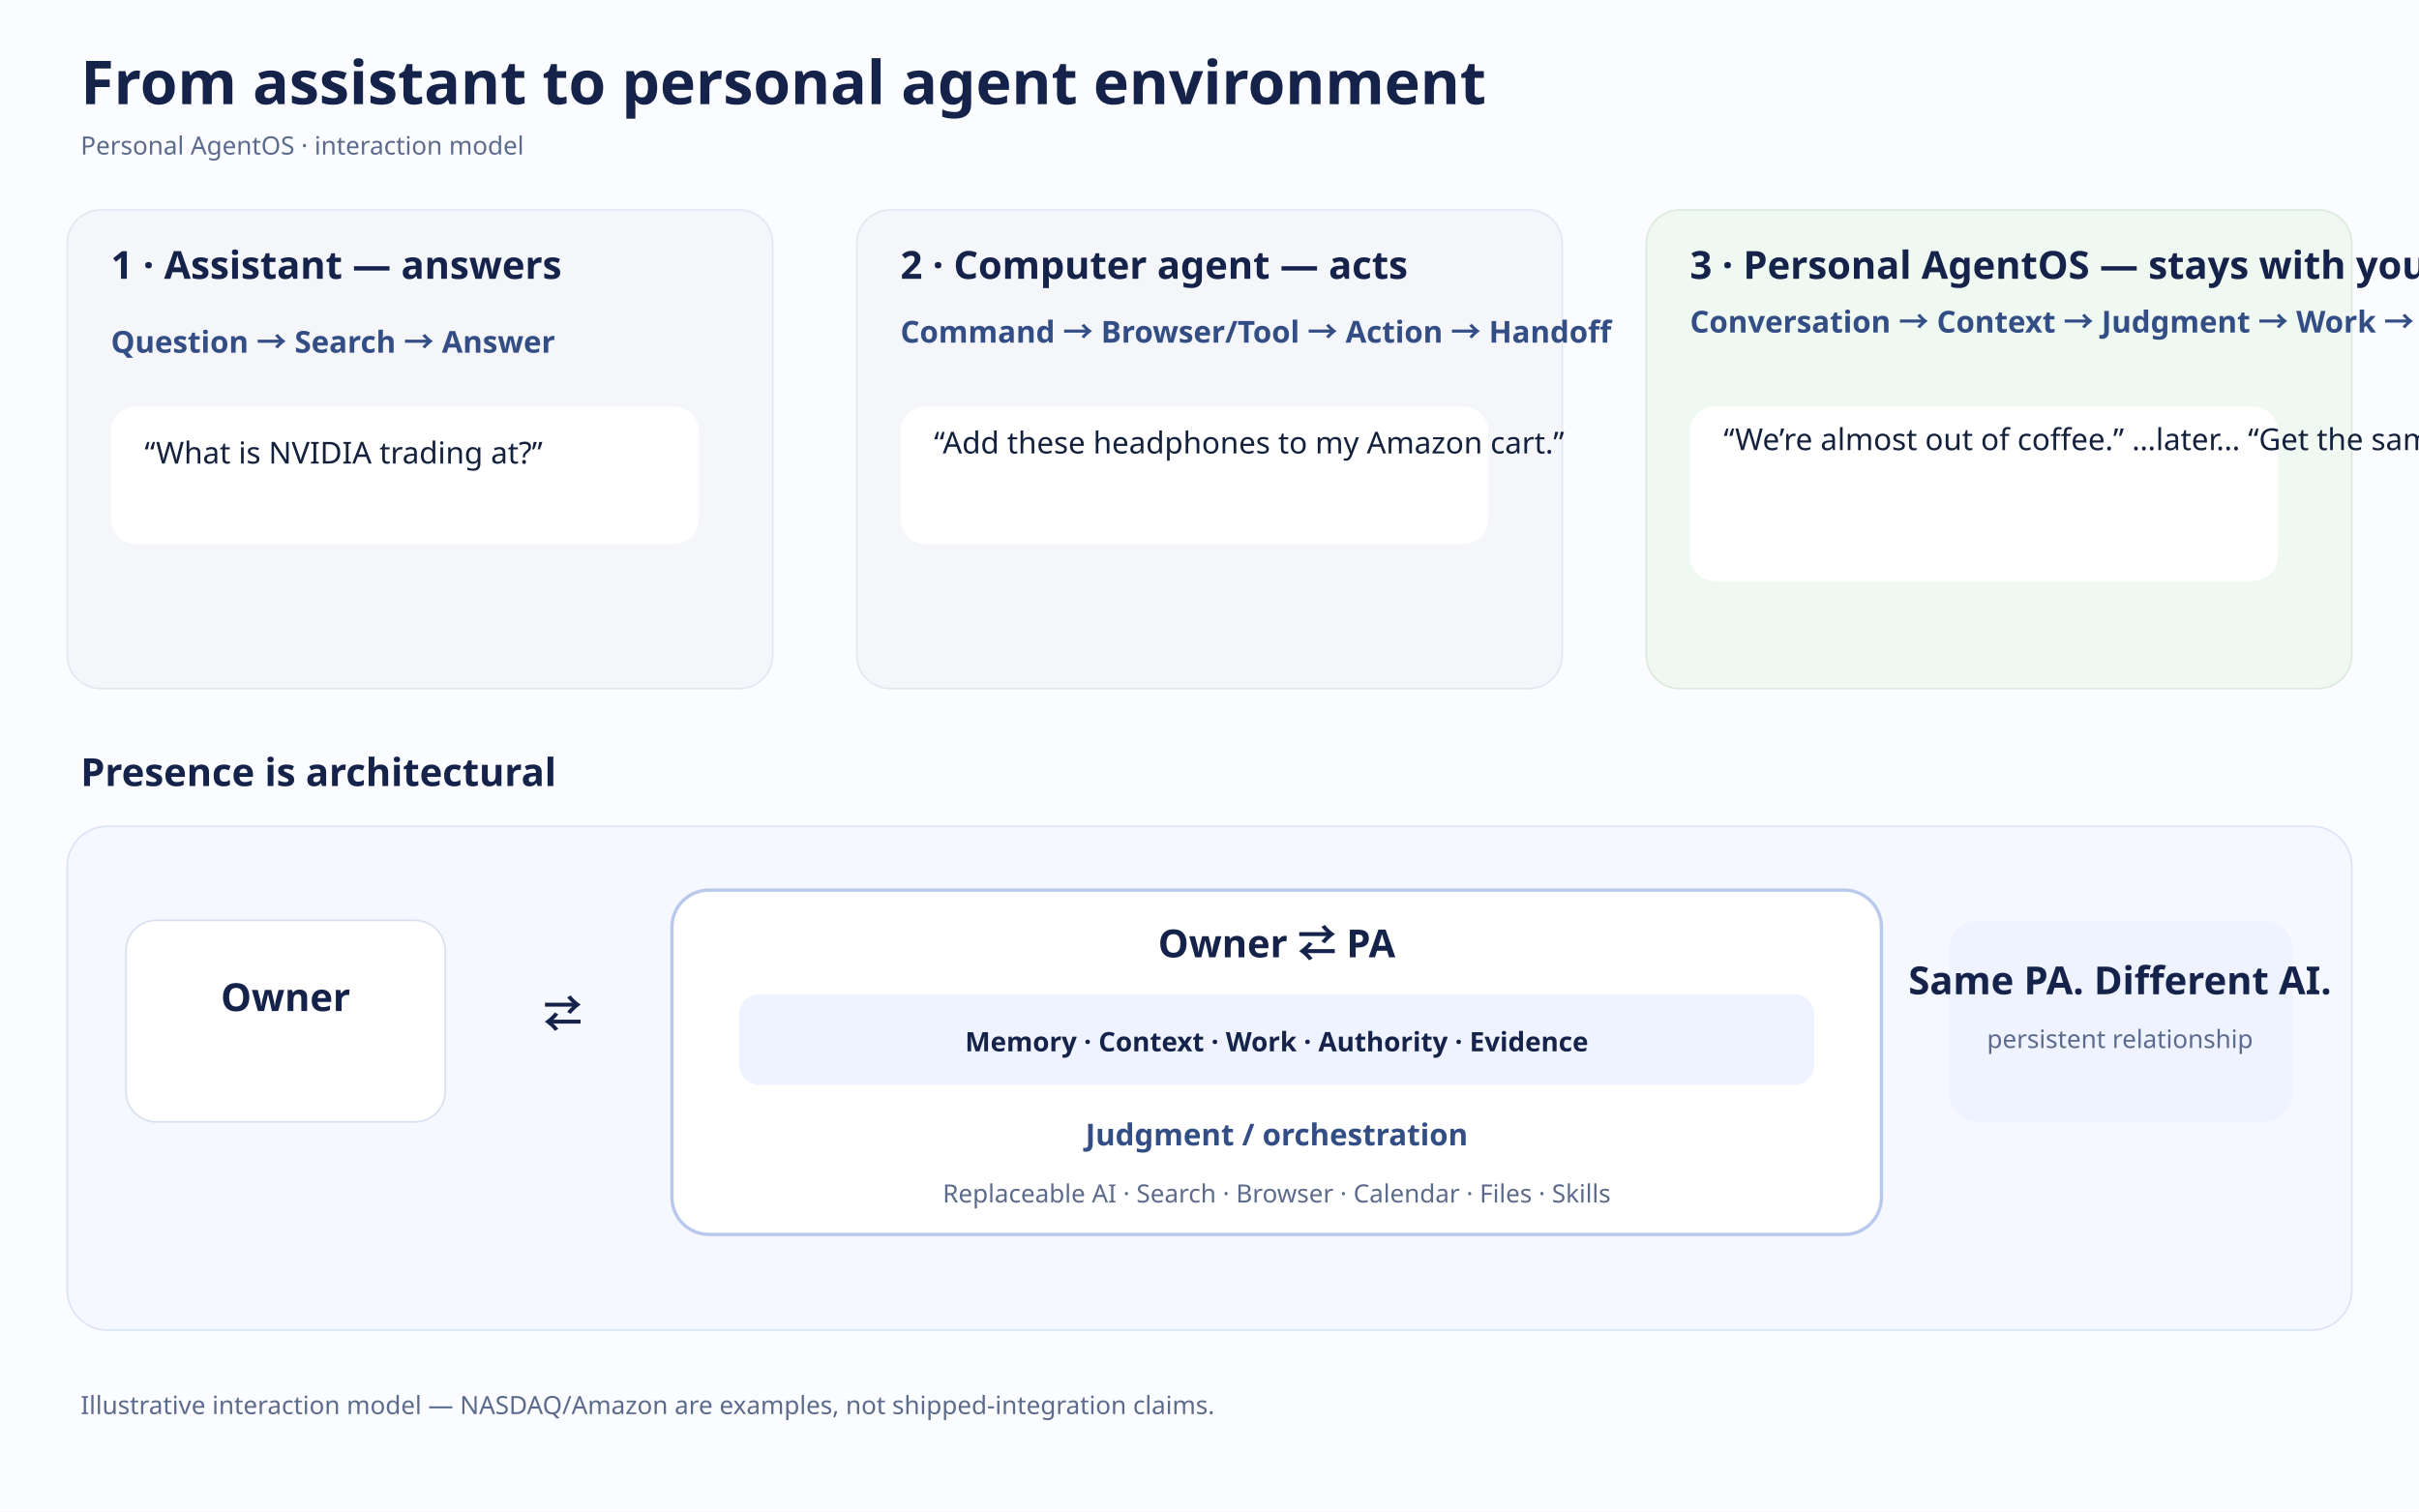
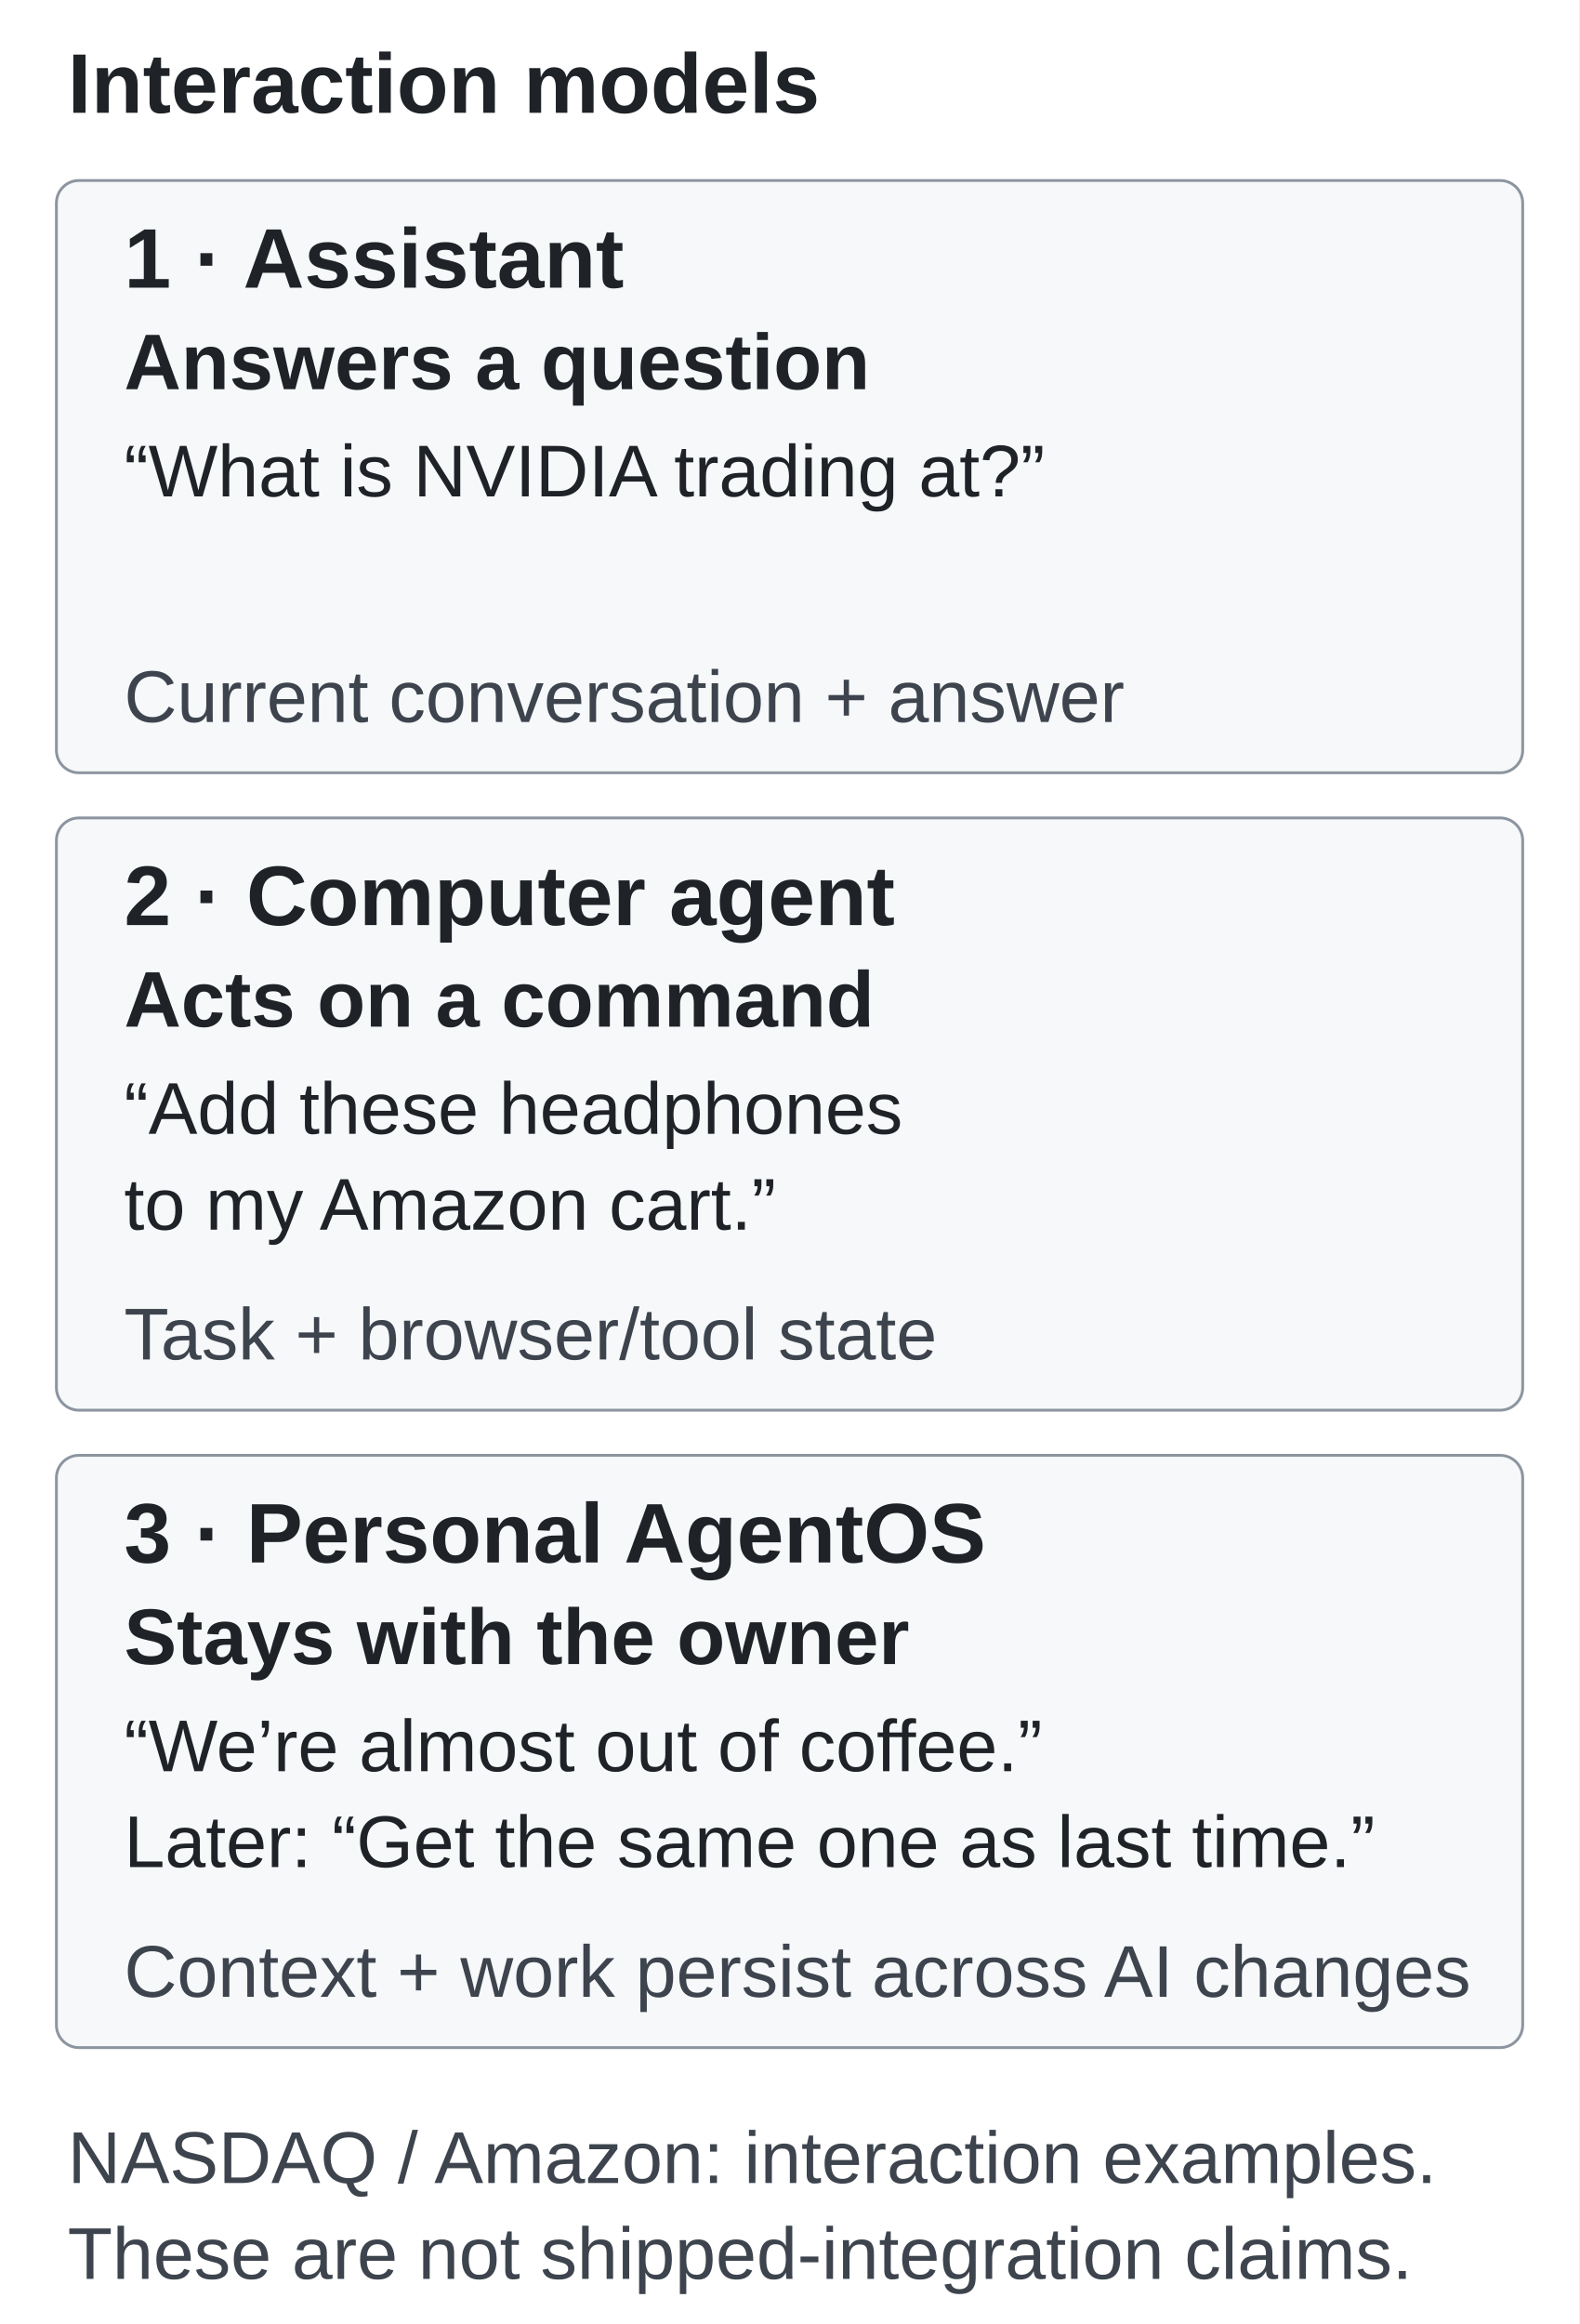
- <svg xmlns="http://www.w3.org/2000/svg" width="1440" height="900" viewBox="0 0 1440 900" role="img" aria-labelledby="title desc">
+ <svg xmlns="http://www.w3.org/2000/svg" width="560" height="824" viewBox="0 0 560 824" role="img" aria-labelledby="title desc">
  <style>
- text{font-family:-apple-system,BlinkMacSystemFont,"Segoe UI","Noto Sans","Noto Sans CJK KR","Noto Sans CJK JP",Arial,sans-serif;fill:#15224a}.h1{font-size:36px;font-weight:700}.h2{font-size:23px;font-weight:700}.body{font-size:18px}.small{font-size:15px;fill:#5c6a8c}.flow{font-size:18px;font-weight:600;fill:#334d85}.quote{font-size:18px;fill:#14213d}.tag{font-size:16px;font-weight:600}.center{text-anchor:middle}
+ text{font-family:Arial,"Noto Sans",sans-serif;fill:#1f2328;font-size:26px}
+ .heading{font-size:30px;font-weight:700}.label{font-size:28px;font-weight:700}.muted{fill:#3d444d}.center{text-anchor:middle}
</style>
-   <rect width="1440" height="900" fill="#fbfcff" />
-   <text x="48" y="62" class="h1">From assistant to personal agent environment</text>
-   <text x="48" y="92" class="small">Personal AgentOS · interaction model</text>
-   <rect x="40" y="125" width="420" height="285" rx="20" fill="#f4f6fa" stroke="#e2e7f0" />
-   <rect x="510" y="125" width="420" height="285" rx="20" fill="#f4f6fa" stroke="#e2e7f0" />
-   <rect x="980" y="125" width="420" height="285" rx="20" fill="#f0f8f2" stroke="#dbeadd" />
-   <text x="66" y="166" class="h2">1 · Assistant — answers</text>
-   <text x="66" y="210" class="flow">Question → Search → Answer</text>
-   <rect x="66" y="242" width="350" height="82" rx="15" fill="#fff" />
-   <text x="86" y="276" class="quote">“What is NVIDIA trading at?”</text>
-   <text x="536" y="166" class="h2">2 · Computer agent — acts</text>
-   <text x="536" y="204" class="flow" textLength="330" lengthAdjust="spacingAndGlyphs">Command → Browser/Tool → Action → Handoff</text>
-   <rect x="536" y="242" width="350" height="82" rx="15" fill="#fff" />
-   <text x="556" y="270" class="quote" textLength="310" lengthAdjust="spacingAndGlyphs">“Add these headphones to my Amazon cart.”</text>
-   <text x="1006" y="166" class="h2">3 · Personal AgentOS — stays with you</text>
-   <text x="1006" y="198" class="flow" textLength="330" lengthAdjust="spacingAndGlyphs">Conversation → Context → Judgment → Work → Authority</text>
-   <rect x="1006" y="242" width="350" height="104" rx="15" fill="#fff" />
-   <text x="1026" y="268" class="quote" textLength="310" lengthAdjust="spacingAndGlyphs">“We’re almost out of coffee.”  …later…  “Get the same one as last time.”</text>
-   <text x="48" y="468" class="h2">Presence is architectural</text>
-   <rect x="40" y="492" width="1360" height="300" rx="24" fill="#f6f8ff" stroke="#dbe3f5" />
-   <rect x="75" y="548" width="190" height="120" rx="18" fill="#fff" stroke="#d8e0f0" />
-   <text x="170" y="602" class="h2 center">Owner</text>
-   <text x="335" y="612" class="h2 center">⇄</text>
-   <rect x="400" y="530" width="720" height="205" rx="22" fill="#fff" stroke="#b9c9ee" stroke-width="2" />
-   <text x="760" y="570" class="h2 center">Owner ⇄ PA</text>
-   <rect x="440" y="592" width="640" height="54" rx="12" fill="#eef3ff" />
-   <text x="760" y="626" class="tag center">Memory · Context · Work · Authority · Evidence</text>
-   <text x="760" y="682" class="flow center">Judgment / orchestration</text>
-   <text x="760" y="716" class="small center">Replaceable AI · Search · Browser · Calendar · Files · Skills</text>
-   <rect x="1160" y="548" width="205" height="120" rx="18" fill="#eef3ff" />
-   <text x="1262" y="592" class="h2 center">Same PA. Different AI.</text>
-   <text x="1262" y="624" class="small center">persistent relationship</text>
-   <text x="48" y="842" class="small">Illustrative interaction model — NASDAQ/Amazon are examples, not shipped-integration claims.</text>
+   <rect width="560" height="824" fill="#ffffff" />
+   <text x="24" y="40" class="heading">Interaction models</text>
+   <rect x="20" y="64" width="520" height="210" rx="8" fill="#f6f8fa" stroke="#8c959f" />
+   <text x="44" y="102" class="heading">1 · Assistant</text>
+   <text x="44" y="138" class="label">Answers a question</text>
+   <text x="44" y="176" class="">“What is NVIDIA trading at?”</text>
+   <text x="44" y="256" class="muted">Current conversation + answer</text>
+   <rect x="20" y="290" width="520" height="210" rx="8" fill="#f6f8fa" stroke="#8c959f" />
+   <text x="44" y="328" class="heading">2 · Computer agent</text>
+   <text x="44" y="364" class="label">Acts on a command</text>
+   <text x="44" y="402">“Add these headphones</text>
+   <text x="44" y="436">to my Amazon cart.”</text>
+   <text x="44" y="482" class="muted">Task + browser/tool state</text>
+   <rect x="20" y="516" width="520" height="210" rx="8" fill="#f6f8fa" stroke="#8c959f" />
+   <text x="44" y="554" class="heading">3 · Personal AgentOS</text>
+   <text x="44" y="590" class="label">Stays with the owner</text>
+   <text x="44" y="628" class="">“We’re almost out of coffee.”</text>
+   <text x="44" y="662" class="">Later: “Get the same one as last time.”</text>
+   <text x="44" y="708" class="muted">Context + work persist across AI changes</text>
+   <text x="24" y="774" class="muted">NASDAQ / Amazon: interaction examples.</text>
+   <text x="24" y="808" class="muted">These are not shipped-integration claims.</text>
</svg>
